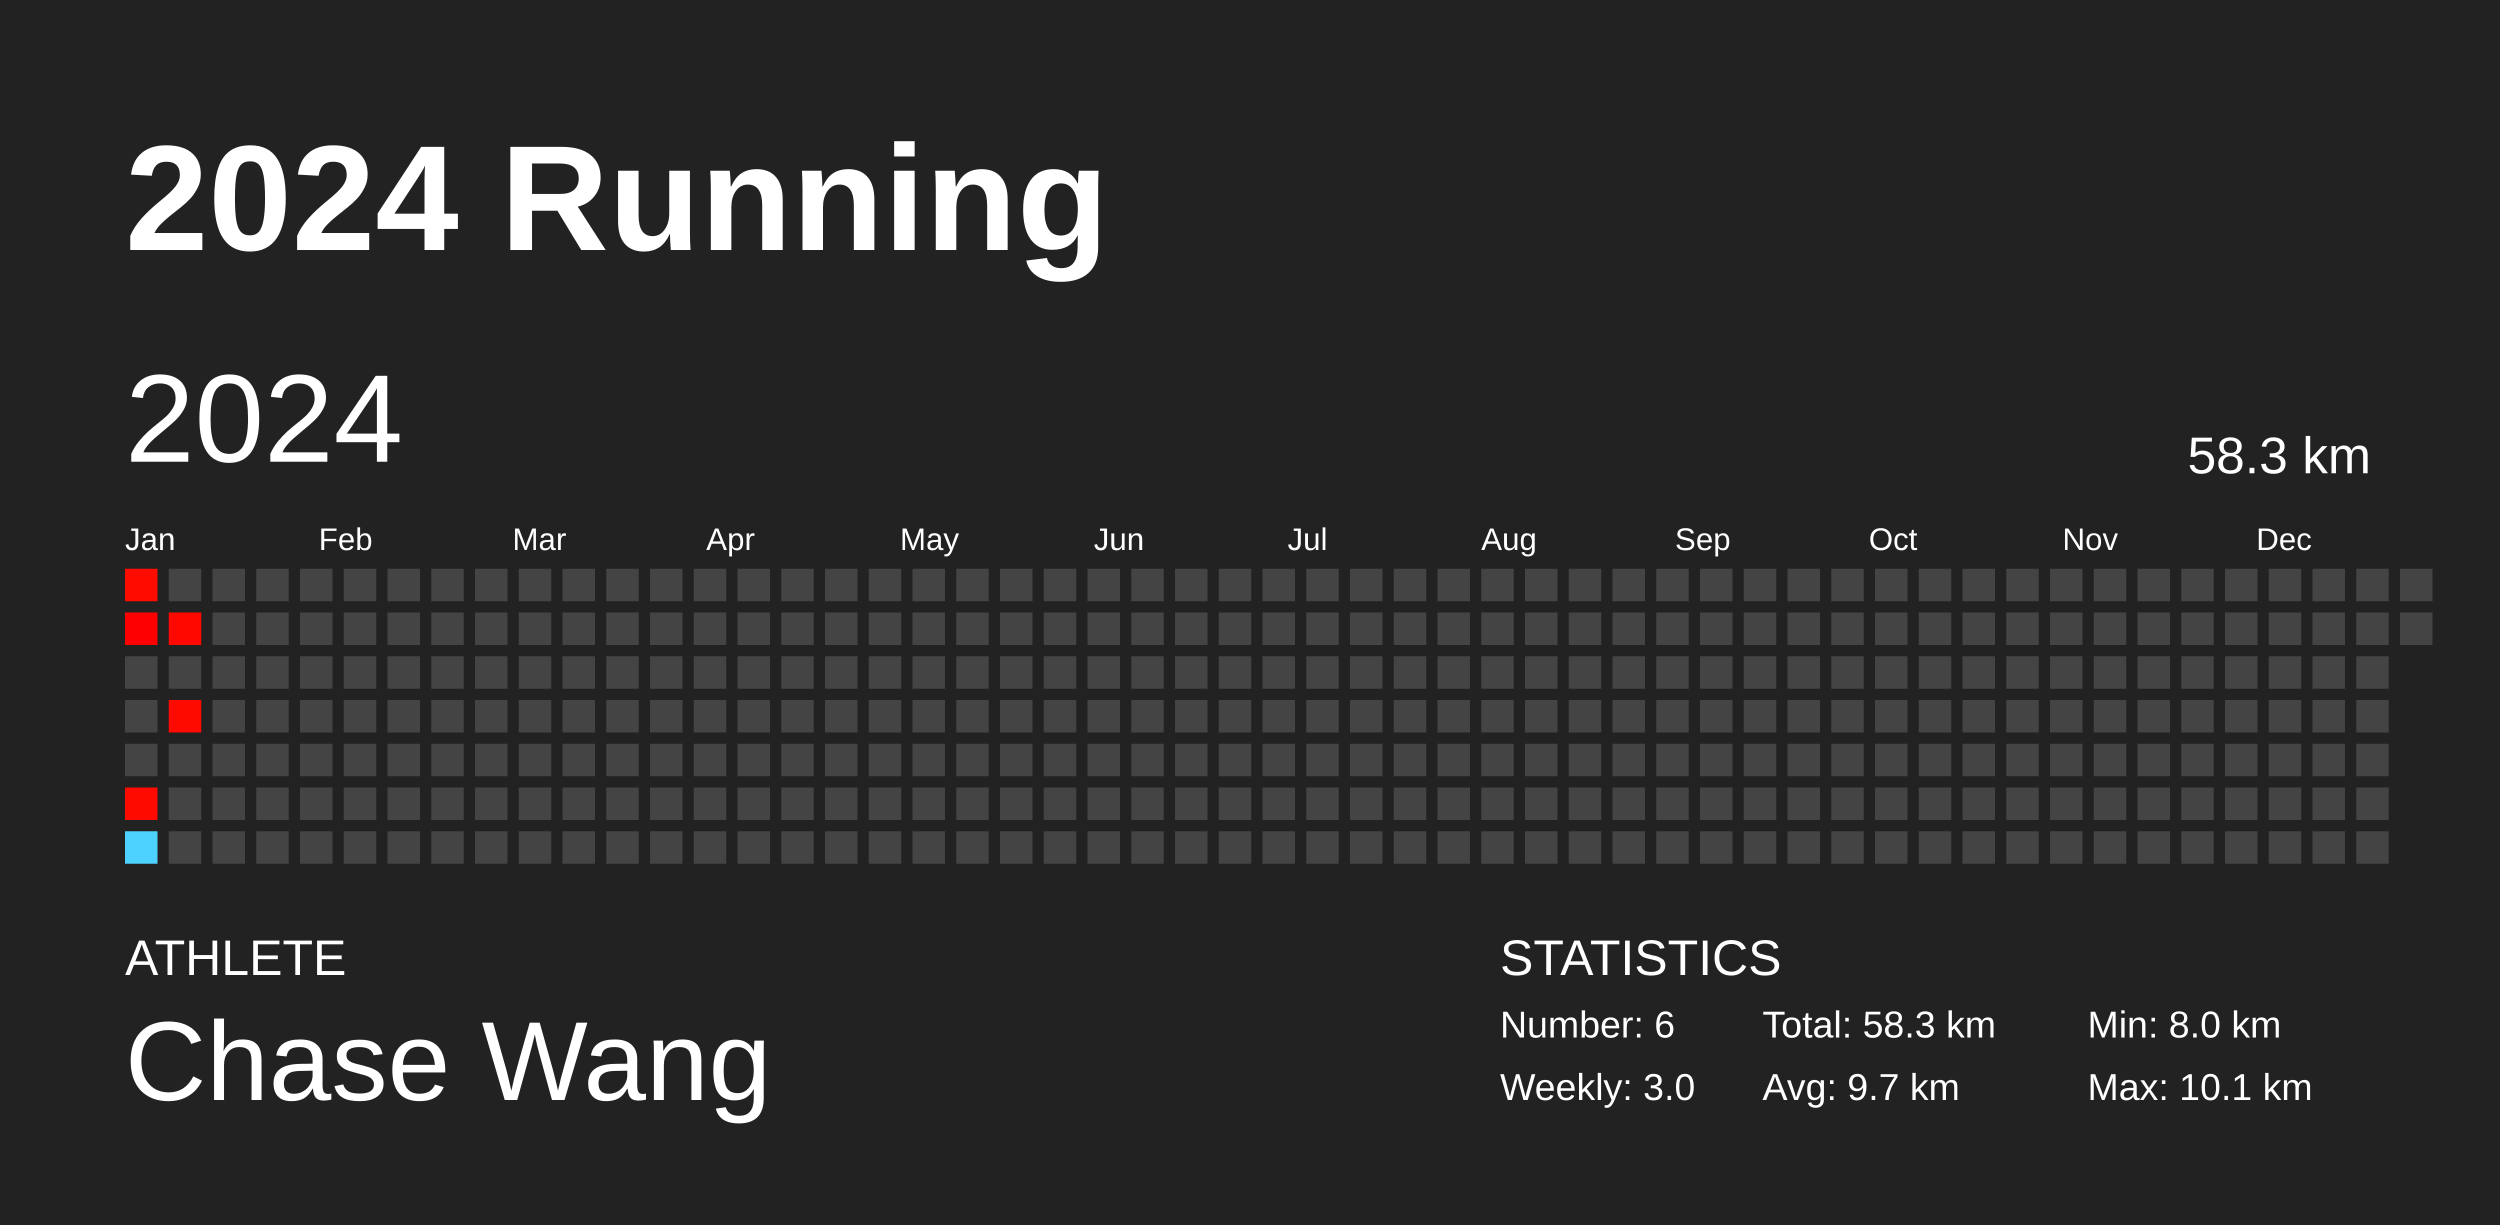
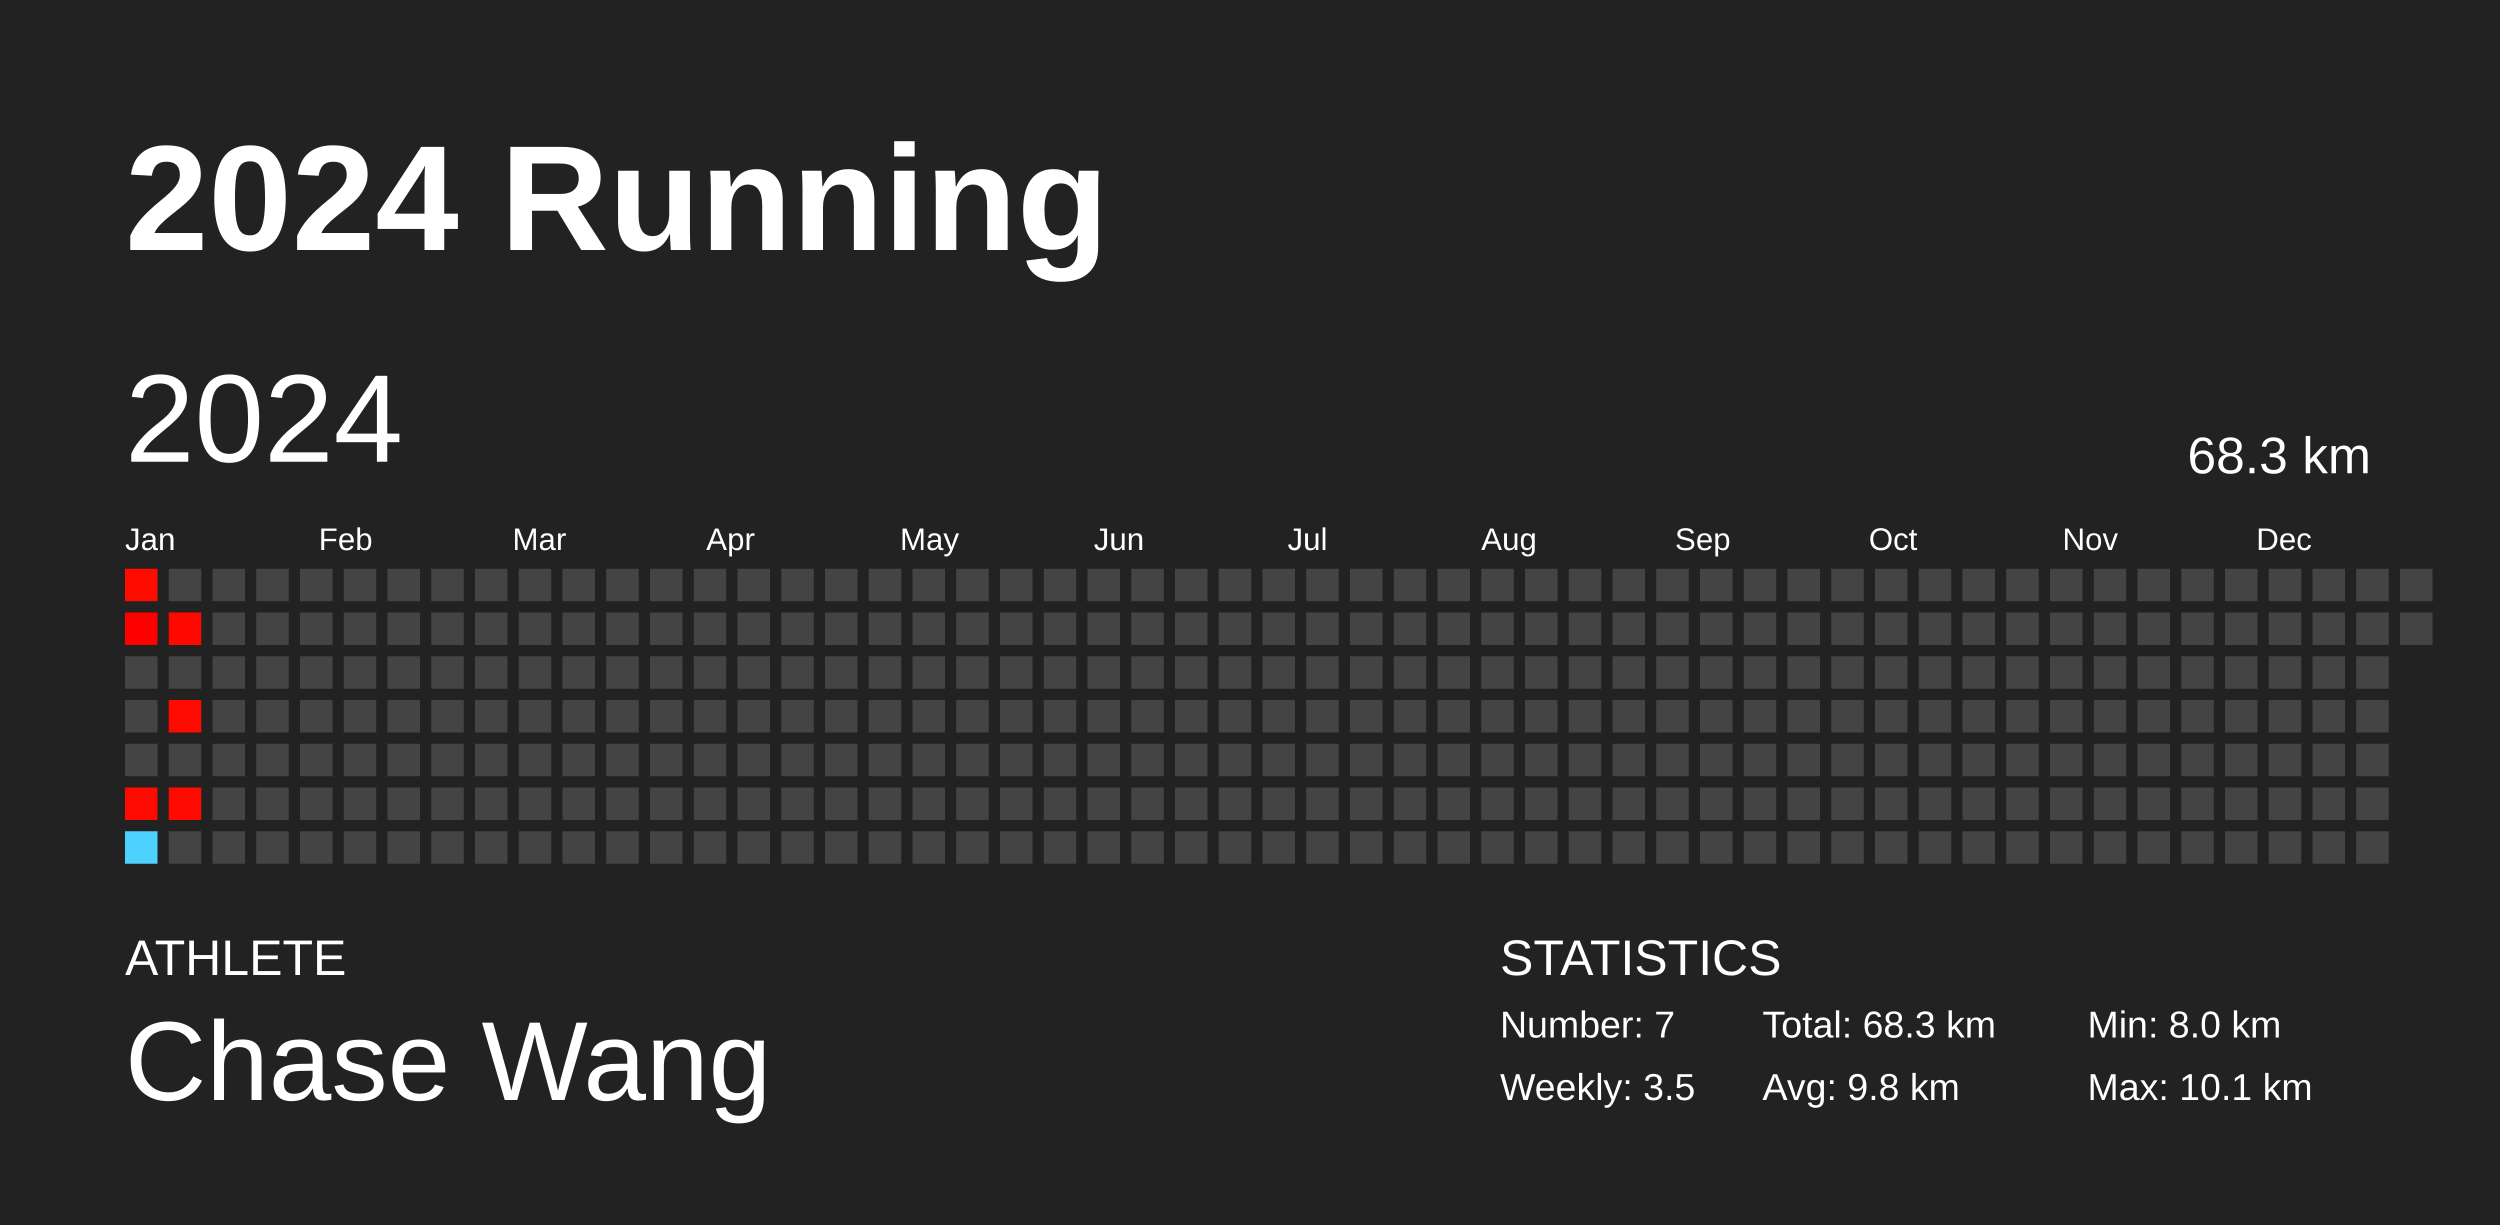
<svg xmlns="http://www.w3.org/2000/svg" baseProfile="full" height="98mm" version="1.1" viewBox="0,0,200,98" width="200mm">
  <defs />
  <rect fill="#222222" height="98" width="200" x="0" y="0" />
  <text fill="#FFFFFF" style="font-size:12px; font-family:Arial; font-weight:bold;" x="10" y="20">2024 Running</text>
  <text fill="#FFFFFF" style="font-size:4px; font-family:Arial" x="10" y="78">ATHLETE</text>
  <text fill="#FFFFFF" style="font-size:9px; font-family:Arial" x="10" y="88">Chase Wang</text>
  <text fill="#FFFFFF" style="font-size:4px; font-family:Arial" x="120" y="78">STATISTICS</text>
-   <text fill="#FFFFFF" style="font-size:3px; font-family:Arial" x="120" y="83">Number: 6</text>
-   <text fill="#FFFFFF" style="font-size:3px; font-family:Arial" x="120" y="88">Weekly: 3.0</text>
-   <text fill="#FFFFFF" style="font-size:3px; font-family:Arial" x="141" y="83">Total: 58.3 km</text>
-   <text fill="#FFFFFF" style="font-size:3px; font-family:Arial" x="141" y="88">Avg: 9.7 km</text>
+   <text fill="#FFFFFF" style="font-size:3px; font-family:Arial" x="120" y="83">Number: 7</text>
+   <text fill="#FFFFFF" style="font-size:3px; font-family:Arial" x="120" y="88">Weekly: 3.5</text>
+   <text fill="#FFFFFF" style="font-size:3px; font-family:Arial" x="141" y="83">Total: 68.3 km</text>
+   <text fill="#FFFFFF" style="font-size:3px; font-family:Arial" x="141" y="88">Avg: 9.8 km</text>
  <text fill="#FFFFFF" style="font-size:3px; font-family:Arial" x="167" y="83">Min: 8.0 km</text>
  <text fill="#FFFFFF" style="font-size:3px; font-family:Arial" x="167" y="88">Max: 10.1 km</text>
  <text dominant-baseline="hanging" fill="#FFFFFF" style="font-size:10.0px; font-family:Arial;" x="10" y="30">2024</text>
-   <text dominant-baseline="hanging" fill="#FFFFFF" style="font-size:4.125px; font-family:Arial;" x="175" y="35">58.3 km</text>
+   <text dominant-baseline="hanging" fill="#FFFFFF" style="font-size:4.125px; font-family:Arial;" x="175" y="35">68.3 km</text>
  <text fill="#FFFFFF" style="font-size:2.5px; font-family:Arial" x="10.0" y="44">Jan</text>
  <text fill="#FFFFFF" style="font-size:2.5px; font-family:Arial" x="25.5" y="44">Feb</text>
  <text fill="#FFFFFF" style="font-size:2.5px; font-family:Arial" x="41.0" y="44">Mar</text>
  <text fill="#FFFFFF" style="font-size:2.5px; font-family:Arial" x="56.5" y="44">Apr</text>
  <text fill="#FFFFFF" style="font-size:2.5px; font-family:Arial" x="72.0" y="44">May</text>
  <text fill="#FFFFFF" style="font-size:2.5px; font-family:Arial" x="87.5" y="44">Jun</text>
  <text fill="#FFFFFF" style="font-size:2.5px; font-family:Arial" x="103.0" y="44">Jul</text>
  <text fill="#FFFFFF" style="font-size:2.5px; font-family:Arial" x="118.5" y="44">Aug</text>
  <text fill="#FFFFFF" style="font-size:2.5px; font-family:Arial" x="134.0" y="44">Sep</text>
  <text fill="#FFFFFF" style="font-size:2.5px; font-family:Arial" x="149.5" y="44">Oct</text>
  <text fill="#FFFFFF" style="font-size:2.5px; font-family:Arial" x="165.0" y="44">Nov</text>
  <text fill="#FFFFFF" style="font-size:2.5px; font-family:Arial" x="180.5" y="44">Dec</text>
  <rect fill="#ff0c00" height="2.6" width="2.6" x="10.0" y="45.5" />
  <rect fill="#ff0000" height="2.6" width="2.6" x="10.0" y="49.0" />
  <rect fill="#444444" height="2.6" width="2.6" x="10.0" y="52.5" />
  <rect fill="#444444" height="2.6" width="2.6" x="10.0" y="56.0" />
  <rect fill="#444444" height="2.6" width="2.6" x="10.0" y="59.5" />
  <rect fill="#ff0a00" height="2.6" width="2.6" x="10.0" y="63.0" />
  <rect fill="#4dd2ff" height="2.6" width="2.6" x="10.0" y="66.5" />
  <rect fill="#444444" height="2.6" width="2.6" x="13.5" y="45.5" />
  <rect fill="#ff0800" height="2.6" width="2.6" x="13.5" y="49.0" />
  <rect fill="#444444" height="2.6" width="2.6" x="13.5" y="52.5" />
  <rect fill="#ff0a00" height="2.6" width="2.6" x="13.5" y="56.0" />
  <rect fill="#444444" height="2.6" width="2.6" x="13.5" y="59.5" />
-   <rect fill="#444444" height="2.6" width="2.6" x="13.5" y="63.0" />
+   <rect fill="#ff0900" height="2.6" width="2.6" x="13.5" y="63.0" />
  <rect fill="#444444" height="2.6" width="2.6" x="13.5" y="66.5" />
  <rect fill="#444444" height="2.6" width="2.6" x="17.0" y="45.5" />
  <rect fill="#444444" height="2.6" width="2.6" x="17.0" y="49.0" />
  <rect fill="#444444" height="2.6" width="2.6" x="17.0" y="52.5" />
  <rect fill="#444444" height="2.6" width="2.6" x="17.0" y="56.0" />
  <rect fill="#444444" height="2.6" width="2.6" x="17.0" y="59.5" />
  <rect fill="#444444" height="2.6" width="2.6" x="17.0" y="63.0" />
  <rect fill="#444444" height="2.6" width="2.6" x="17.0" y="66.5" />
  <rect fill="#444444" height="2.6" width="2.6" x="20.5" y="45.5" />
  <rect fill="#444444" height="2.6" width="2.6" x="20.5" y="49.0" />
  <rect fill="#444444" height="2.6" width="2.6" x="20.5" y="52.5" />
  <rect fill="#444444" height="2.6" width="2.6" x="20.5" y="56.0" />
  <rect fill="#444444" height="2.6" width="2.6" x="20.5" y="59.5" />
  <rect fill="#444444" height="2.6" width="2.6" x="20.5" y="63.0" />
  <rect fill="#444444" height="2.6" width="2.6" x="20.5" y="66.5" />
  <rect fill="#444444" height="2.6" width="2.6" x="24.0" y="45.5" />
  <rect fill="#444444" height="2.6" width="2.6" x="24.0" y="49.0" />
  <rect fill="#444444" height="2.6" width="2.6" x="24.0" y="52.5" />
  <rect fill="#444444" height="2.6" width="2.6" x="24.0" y="56.0" />
  <rect fill="#444444" height="2.6" width="2.6" x="24.0" y="59.5" />
  <rect fill="#444444" height="2.6" width="2.6" x="24.0" y="63.0" />
  <rect fill="#444444" height="2.6" width="2.6" x="24.0" y="66.5" />
  <rect fill="#444444" height="2.6" width="2.6" x="27.5" y="45.5" />
  <rect fill="#444444" height="2.6" width="2.6" x="27.5" y="49.0" />
  <rect fill="#444444" height="2.6" width="2.6" x="27.5" y="52.5" />
  <rect fill="#444444" height="2.6" width="2.6" x="27.5" y="56.0" />
  <rect fill="#444444" height="2.6" width="2.6" x="27.5" y="59.5" />
  <rect fill="#444444" height="2.6" width="2.6" x="27.5" y="63.0" />
  <rect fill="#444444" height="2.6" width="2.6" x="27.5" y="66.5" />
  <rect fill="#444444" height="2.6" width="2.6" x="31.0" y="45.5" />
  <rect fill="#444444" height="2.6" width="2.6" x="31.0" y="49.0" />
  <rect fill="#444444" height="2.6" width="2.6" x="31.0" y="52.5" />
  <rect fill="#444444" height="2.6" width="2.6" x="31.0" y="56.0" />
  <rect fill="#444444" height="2.6" width="2.6" x="31.0" y="59.5" />
  <rect fill="#444444" height="2.6" width="2.6" x="31.0" y="63.0" />
  <rect fill="#444444" height="2.6" width="2.6" x="31.0" y="66.5" />
  <rect fill="#444444" height="2.6" width="2.6" x="34.5" y="45.5" />
  <rect fill="#444444" height="2.6" width="2.6" x="34.5" y="49.0" />
  <rect fill="#444444" height="2.6" width="2.6" x="34.5" y="52.5" />
  <rect fill="#444444" height="2.6" width="2.6" x="34.5" y="56.0" />
  <rect fill="#444444" height="2.6" width="2.6" x="34.5" y="59.5" />
  <rect fill="#444444" height="2.6" width="2.6" x="34.5" y="63.0" />
  <rect fill="#444444" height="2.6" width="2.6" x="34.5" y="66.5" />
  <rect fill="#444444" height="2.6" width="2.6" x="38.0" y="45.5" />
  <rect fill="#444444" height="2.6" width="2.6" x="38.0" y="49.0" />
  <rect fill="#444444" height="2.6" width="2.6" x="38.0" y="52.5" />
  <rect fill="#444444" height="2.6" width="2.6" x="38.0" y="56.0" />
  <rect fill="#444444" height="2.6" width="2.6" x="38.0" y="59.5" />
  <rect fill="#444444" height="2.6" width="2.6" x="38.0" y="63.0" />
  <rect fill="#444444" height="2.6" width="2.6" x="38.0" y="66.5" />
  <rect fill="#444444" height="2.6" width="2.6" x="41.5" y="45.5" />
  <rect fill="#444444" height="2.6" width="2.6" x="41.5" y="49.0" />
  <rect fill="#444444" height="2.6" width="2.6" x="41.5" y="52.5" />
  <rect fill="#444444" height="2.6" width="2.6" x="41.5" y="56.0" />
  <rect fill="#444444" height="2.6" width="2.6" x="41.5" y="59.5" />
  <rect fill="#444444" height="2.6" width="2.6" x="41.5" y="63.0" />
  <rect fill="#444444" height="2.6" width="2.6" x="41.5" y="66.5" />
  <rect fill="#444444" height="2.6" width="2.6" x="45.0" y="45.5" />
  <rect fill="#444444" height="2.6" width="2.6" x="45.0" y="49.0" />
  <rect fill="#444444" height="2.6" width="2.6" x="45.0" y="52.5" />
  <rect fill="#444444" height="2.6" width="2.6" x="45.0" y="56.0" />
  <rect fill="#444444" height="2.6" width="2.6" x="45.0" y="59.5" />
  <rect fill="#444444" height="2.6" width="2.6" x="45.0" y="63.0" />
  <rect fill="#444444" height="2.6" width="2.6" x="45.0" y="66.5" />
  <rect fill="#444444" height="2.6" width="2.6" x="48.5" y="45.5" />
  <rect fill="#444444" height="2.6" width="2.6" x="48.5" y="49.0" />
  <rect fill="#444444" height="2.6" width="2.6" x="48.5" y="52.5" />
  <rect fill="#444444" height="2.6" width="2.6" x="48.5" y="56.0" />
  <rect fill="#444444" height="2.6" width="2.6" x="48.5" y="59.5" />
  <rect fill="#444444" height="2.6" width="2.6" x="48.5" y="63.0" />
  <rect fill="#444444" height="2.6" width="2.6" x="48.5" y="66.5" />
  <rect fill="#444444" height="2.6" width="2.6" x="52.0" y="45.5" />
  <rect fill="#444444" height="2.6" width="2.6" x="52.0" y="49.0" />
  <rect fill="#444444" height="2.6" width="2.6" x="52.0" y="52.5" />
  <rect fill="#444444" height="2.6" width="2.6" x="52.0" y="56.0" />
  <rect fill="#444444" height="2.6" width="2.6" x="52.0" y="59.5" />
  <rect fill="#444444" height="2.6" width="2.6" x="52.0" y="63.0" />
  <rect fill="#444444" height="2.6" width="2.6" x="52.0" y="66.5" />
  <rect fill="#444444" height="2.6" width="2.6" x="55.5" y="45.5" />
  <rect fill="#444444" height="2.6" width="2.6" x="55.5" y="49.0" />
  <rect fill="#444444" height="2.6" width="2.6" x="55.5" y="52.5" />
  <rect fill="#444444" height="2.6" width="2.6" x="55.5" y="56.0" />
  <rect fill="#444444" height="2.6" width="2.6" x="55.5" y="59.5" />
  <rect fill="#444444" height="2.6" width="2.6" x="55.5" y="63.0" />
  <rect fill="#444444" height="2.6" width="2.6" x="55.5" y="66.5" />
  <rect fill="#444444" height="2.6" width="2.6" x="59.0" y="45.5" />
  <rect fill="#444444" height="2.6" width="2.6" x="59.0" y="49.0" />
  <rect fill="#444444" height="2.6" width="2.6" x="59.0" y="52.5" />
  <rect fill="#444444" height="2.6" width="2.6" x="59.0" y="56.0" />
  <rect fill="#444444" height="2.6" width="2.6" x="59.0" y="59.5" />
  <rect fill="#444444" height="2.6" width="2.6" x="59.0" y="63.0" />
  <rect fill="#444444" height="2.6" width="2.6" x="59.0" y="66.5" />
  <rect fill="#444444" height="2.6" width="2.6" x="62.5" y="45.5" />
  <rect fill="#444444" height="2.6" width="2.6" x="62.5" y="49.0" />
  <rect fill="#444444" height="2.6" width="2.6" x="62.5" y="52.5" />
  <rect fill="#444444" height="2.6" width="2.6" x="62.5" y="56.0" />
  <rect fill="#444444" height="2.6" width="2.6" x="62.5" y="59.5" />
  <rect fill="#444444" height="2.6" width="2.6" x="62.5" y="63.0" />
  <rect fill="#444444" height="2.6" width="2.6" x="62.5" y="66.5" />
  <rect fill="#444444" height="2.6" width="2.6" x="66.0" y="45.5" />
  <rect fill="#444444" height="2.6" width="2.6" x="66.0" y="49.0" />
  <rect fill="#444444" height="2.6" width="2.6" x="66.0" y="52.5" />
  <rect fill="#444444" height="2.6" width="2.6" x="66.0" y="56.0" />
  <rect fill="#444444" height="2.6" width="2.6" x="66.0" y="59.5" />
  <rect fill="#444444" height="2.6" width="2.6" x="66.0" y="63.0" />
  <rect fill="#444444" height="2.6" width="2.6" x="66.0" y="66.5" />
  <rect fill="#444444" height="2.6" width="2.6" x="69.5" y="45.5" />
  <rect fill="#444444" height="2.6" width="2.6" x="69.5" y="49.0" />
  <rect fill="#444444" height="2.6" width="2.6" x="69.5" y="52.5" />
  <rect fill="#444444" height="2.6" width="2.6" x="69.5" y="56.0" />
  <rect fill="#444444" height="2.6" width="2.6" x="69.5" y="59.5" />
  <rect fill="#444444" height="2.6" width="2.6" x="69.5" y="63.0" />
  <rect fill="#444444" height="2.6" width="2.6" x="69.5" y="66.5" />
  <rect fill="#444444" height="2.6" width="2.6" x="73.0" y="45.5" />
  <rect fill="#444444" height="2.6" width="2.6" x="73.0" y="49.0" />
  <rect fill="#444444" height="2.6" width="2.6" x="73.0" y="52.5" />
  <rect fill="#444444" height="2.6" width="2.6" x="73.0" y="56.0" />
  <rect fill="#444444" height="2.6" width="2.6" x="73.0" y="59.5" />
  <rect fill="#444444" height="2.6" width="2.6" x="73.0" y="63.0" />
  <rect fill="#444444" height="2.6" width="2.6" x="73.0" y="66.5" />
  <rect fill="#444444" height="2.6" width="2.6" x="76.5" y="45.5" />
  <rect fill="#444444" height="2.6" width="2.6" x="76.5" y="49.0" />
  <rect fill="#444444" height="2.6" width="2.6" x="76.5" y="52.5" />
  <rect fill="#444444" height="2.6" width="2.6" x="76.5" y="56.0" />
  <rect fill="#444444" height="2.6" width="2.6" x="76.5" y="59.5" />
  <rect fill="#444444" height="2.6" width="2.6" x="76.5" y="63.0" />
  <rect fill="#444444" height="2.6" width="2.6" x="76.5" y="66.5" />
  <rect fill="#444444" height="2.6" width="2.6" x="80.0" y="45.5" />
  <rect fill="#444444" height="2.6" width="2.6" x="80.0" y="49.0" />
  <rect fill="#444444" height="2.6" width="2.6" x="80.0" y="52.5" />
  <rect fill="#444444" height="2.6" width="2.6" x="80.0" y="56.0" />
  <rect fill="#444444" height="2.6" width="2.6" x="80.0" y="59.5" />
  <rect fill="#444444" height="2.6" width="2.6" x="80.0" y="63.0" />
  <rect fill="#444444" height="2.6" width="2.6" x="80.0" y="66.5" />
  <rect fill="#444444" height="2.6" width="2.6" x="83.5" y="45.5" />
  <rect fill="#444444" height="2.6" width="2.6" x="83.5" y="49.0" />
  <rect fill="#444444" height="2.6" width="2.6" x="83.5" y="52.5" />
  <rect fill="#444444" height="2.6" width="2.6" x="83.5" y="56.0" />
  <rect fill="#444444" height="2.6" width="2.6" x="83.5" y="59.5" />
  <rect fill="#444444" height="2.6" width="2.6" x="83.5" y="63.0" />
  <rect fill="#444444" height="2.6" width="2.6" x="83.5" y="66.5" />
  <rect fill="#444444" height="2.6" width="2.6" x="87.0" y="45.5" />
  <rect fill="#444444" height="2.6" width="2.6" x="87.0" y="49.0" />
  <rect fill="#444444" height="2.6" width="2.6" x="87.0" y="52.5" />
  <rect fill="#444444" height="2.6" width="2.6" x="87.0" y="56.0" />
  <rect fill="#444444" height="2.6" width="2.6" x="87.0" y="59.5" />
  <rect fill="#444444" height="2.6" width="2.6" x="87.0" y="63.0" />
  <rect fill="#444444" height="2.6" width="2.6" x="87.0" y="66.5" />
  <rect fill="#444444" height="2.6" width="2.6" x="90.5" y="45.5" />
  <rect fill="#444444" height="2.6" width="2.6" x="90.5" y="49.0" />
  <rect fill="#444444" height="2.6" width="2.6" x="90.5" y="52.5" />
  <rect fill="#444444" height="2.6" width="2.6" x="90.5" y="56.0" />
  <rect fill="#444444" height="2.6" width="2.6" x="90.5" y="59.5" />
  <rect fill="#444444" height="2.6" width="2.6" x="90.5" y="63.0" />
  <rect fill="#444444" height="2.6" width="2.6" x="90.5" y="66.5" />
  <rect fill="#444444" height="2.6" width="2.6" x="94.0" y="45.5" />
  <rect fill="#444444" height="2.6" width="2.6" x="94.0" y="49.0" />
  <rect fill="#444444" height="2.6" width="2.6" x="94.0" y="52.5" />
  <rect fill="#444444" height="2.6" width="2.6" x="94.0" y="56.0" />
  <rect fill="#444444" height="2.6" width="2.6" x="94.0" y="59.5" />
  <rect fill="#444444" height="2.6" width="2.6" x="94.0" y="63.0" />
  <rect fill="#444444" height="2.6" width="2.6" x="94.0" y="66.5" />
  <rect fill="#444444" height="2.6" width="2.6" x="97.5" y="45.5" />
  <rect fill="#444444" height="2.6" width="2.6" x="97.5" y="49.0" />
  <rect fill="#444444" height="2.6" width="2.6" x="97.5" y="52.5" />
  <rect fill="#444444" height="2.6" width="2.6" x="97.5" y="56.0" />
  <rect fill="#444444" height="2.6" width="2.6" x="97.5" y="59.5" />
  <rect fill="#444444" height="2.6" width="2.6" x="97.5" y="63.0" />
  <rect fill="#444444" height="2.6" width="2.6" x="97.5" y="66.5" />
  <rect fill="#444444" height="2.6" width="2.6" x="101.0" y="45.5" />
  <rect fill="#444444" height="2.6" width="2.6" x="101.0" y="49.0" />
  <rect fill="#444444" height="2.6" width="2.6" x="101.0" y="52.5" />
  <rect fill="#444444" height="2.6" width="2.6" x="101.0" y="56.0" />
  <rect fill="#444444" height="2.6" width="2.6" x="101.0" y="59.5" />
  <rect fill="#444444" height="2.6" width="2.6" x="101.0" y="63.0" />
  <rect fill="#444444" height="2.6" width="2.6" x="101.0" y="66.5" />
  <rect fill="#444444" height="2.6" width="2.6" x="104.5" y="45.5" />
  <rect fill="#444444" height="2.6" width="2.6" x="104.5" y="49.0" />
  <rect fill="#444444" height="2.6" width="2.6" x="104.5" y="52.5" />
  <rect fill="#444444" height="2.6" width="2.6" x="104.5" y="56.0" />
  <rect fill="#444444" height="2.6" width="2.6" x="104.5" y="59.5" />
  <rect fill="#444444" height="2.6" width="2.6" x="104.5" y="63.0" />
  <rect fill="#444444" height="2.6" width="2.6" x="104.5" y="66.5" />
  <rect fill="#444444" height="2.6" width="2.6" x="108.0" y="45.5" />
  <rect fill="#444444" height="2.6" width="2.6" x="108.0" y="49.0" />
  <rect fill="#444444" height="2.6" width="2.6" x="108.0" y="52.5" />
  <rect fill="#444444" height="2.6" width="2.6" x="108.0" y="56.0" />
  <rect fill="#444444" height="2.6" width="2.6" x="108.0" y="59.5" />
  <rect fill="#444444" height="2.6" width="2.6" x="108.0" y="63.0" />
  <rect fill="#444444" height="2.6" width="2.6" x="108.0" y="66.5" />
  <rect fill="#444444" height="2.6" width="2.6" x="111.5" y="45.5" />
  <rect fill="#444444" height="2.6" width="2.6" x="111.5" y="49.0" />
  <rect fill="#444444" height="2.6" width="2.6" x="111.5" y="52.5" />
  <rect fill="#444444" height="2.6" width="2.6" x="111.5" y="56.0" />
  <rect fill="#444444" height="2.6" width="2.6" x="111.5" y="59.5" />
  <rect fill="#444444" height="2.6" width="2.6" x="111.5" y="63.0" />
  <rect fill="#444444" height="2.6" width="2.6" x="111.5" y="66.5" />
  <rect fill="#444444" height="2.6" width="2.6" x="115.0" y="45.5" />
  <rect fill="#444444" height="2.6" width="2.6" x="115.0" y="49.0" />
  <rect fill="#444444" height="2.6" width="2.6" x="115.0" y="52.5" />
  <rect fill="#444444" height="2.6" width="2.6" x="115.0" y="56.0" />
  <rect fill="#444444" height="2.6" width="2.6" x="115.0" y="59.5" />
  <rect fill="#444444" height="2.6" width="2.6" x="115.0" y="63.0" />
  <rect fill="#444444" height="2.6" width="2.6" x="115.0" y="66.5" />
  <rect fill="#444444" height="2.6" width="2.6" x="118.5" y="45.5" />
  <rect fill="#444444" height="2.6" width="2.6" x="118.5" y="49.0" />
  <rect fill="#444444" height="2.6" width="2.6" x="118.5" y="52.5" />
  <rect fill="#444444" height="2.6" width="2.6" x="118.5" y="56.0" />
  <rect fill="#444444" height="2.6" width="2.6" x="118.5" y="59.5" />
  <rect fill="#444444" height="2.6" width="2.6" x="118.5" y="63.0" />
  <rect fill="#444444" height="2.6" width="2.6" x="118.5" y="66.5" />
  <rect fill="#444444" height="2.6" width="2.6" x="122.0" y="45.5" />
  <rect fill="#444444" height="2.6" width="2.6" x="122.0" y="49.0" />
  <rect fill="#444444" height="2.6" width="2.6" x="122.0" y="52.5" />
  <rect fill="#444444" height="2.6" width="2.6" x="122.0" y="56.0" />
  <rect fill="#444444" height="2.6" width="2.6" x="122.0" y="59.5" />
  <rect fill="#444444" height="2.6" width="2.6" x="122.0" y="63.0" />
  <rect fill="#444444" height="2.6" width="2.6" x="122.0" y="66.5" />
  <rect fill="#444444" height="2.6" width="2.6" x="125.5" y="45.5" />
  <rect fill="#444444" height="2.6" width="2.6" x="125.5" y="49.0" />
  <rect fill="#444444" height="2.6" width="2.6" x="125.5" y="52.5" />
  <rect fill="#444444" height="2.6" width="2.6" x="125.5" y="56.0" />
  <rect fill="#444444" height="2.6" width="2.6" x="125.5" y="59.5" />
  <rect fill="#444444" height="2.6" width="2.6" x="125.5" y="63.0" />
  <rect fill="#444444" height="2.6" width="2.6" x="125.5" y="66.5" />
  <rect fill="#444444" height="2.6" width="2.6" x="129.0" y="45.5" />
  <rect fill="#444444" height="2.6" width="2.6" x="129.0" y="49.0" />
  <rect fill="#444444" height="2.6" width="2.6" x="129.0" y="52.5" />
  <rect fill="#444444" height="2.6" width="2.6" x="129.0" y="56.0" />
  <rect fill="#444444" height="2.6" width="2.6" x="129.0" y="59.5" />
  <rect fill="#444444" height="2.6" width="2.6" x="129.0" y="63.0" />
  <rect fill="#444444" height="2.6" width="2.6" x="129.0" y="66.5" />
  <rect fill="#444444" height="2.6" width="2.6" x="132.5" y="45.5" />
  <rect fill="#444444" height="2.6" width="2.6" x="132.5" y="49.0" />
  <rect fill="#444444" height="2.6" width="2.6" x="132.5" y="52.5" />
  <rect fill="#444444" height="2.6" width="2.6" x="132.5" y="56.0" />
  <rect fill="#444444" height="2.6" width="2.6" x="132.5" y="59.5" />
  <rect fill="#444444" height="2.6" width="2.6" x="132.5" y="63.0" />
  <rect fill="#444444" height="2.6" width="2.6" x="132.5" y="66.5" />
  <rect fill="#444444" height="2.6" width="2.6" x="136.0" y="45.5" />
  <rect fill="#444444" height="2.6" width="2.6" x="136.0" y="49.0" />
  <rect fill="#444444" height="2.6" width="2.6" x="136.0" y="52.5" />
  <rect fill="#444444" height="2.6" width="2.6" x="136.0" y="56.0" />
  <rect fill="#444444" height="2.6" width="2.6" x="136.0" y="59.5" />
  <rect fill="#444444" height="2.6" width="2.6" x="136.0" y="63.0" />
  <rect fill="#444444" height="2.6" width="2.6" x="136.0" y="66.5" />
  <rect fill="#444444" height="2.6" width="2.6" x="139.5" y="45.5" />
  <rect fill="#444444" height="2.6" width="2.6" x="139.5" y="49.0" />
  <rect fill="#444444" height="2.6" width="2.6" x="139.5" y="52.5" />
  <rect fill="#444444" height="2.6" width="2.6" x="139.5" y="56.0" />
  <rect fill="#444444" height="2.6" width="2.6" x="139.5" y="59.5" />
  <rect fill="#444444" height="2.6" width="2.6" x="139.5" y="63.0" />
  <rect fill="#444444" height="2.6" width="2.6" x="139.5" y="66.5" />
  <rect fill="#444444" height="2.6" width="2.6" x="143.0" y="45.5" />
  <rect fill="#444444" height="2.6" width="2.6" x="143.0" y="49.0" />
  <rect fill="#444444" height="2.6" width="2.6" x="143.0" y="52.5" />
  <rect fill="#444444" height="2.6" width="2.6" x="143.0" y="56.0" />
  <rect fill="#444444" height="2.6" width="2.6" x="143.0" y="59.5" />
  <rect fill="#444444" height="2.6" width="2.6" x="143.0" y="63.0" />
  <rect fill="#444444" height="2.6" width="2.6" x="143.0" y="66.5" />
  <rect fill="#444444" height="2.6" width="2.6" x="146.5" y="45.5" />
  <rect fill="#444444" height="2.6" width="2.6" x="146.5" y="49.0" />
  <rect fill="#444444" height="2.6" width="2.6" x="146.5" y="52.5" />
  <rect fill="#444444" height="2.6" width="2.6" x="146.5" y="56.0" />
  <rect fill="#444444" height="2.6" width="2.6" x="146.5" y="59.5" />
  <rect fill="#444444" height="2.6" width="2.6" x="146.5" y="63.0" />
  <rect fill="#444444" height="2.6" width="2.6" x="146.5" y="66.5" />
  <rect fill="#444444" height="2.6" width="2.6" x="150.0" y="45.5" />
  <rect fill="#444444" height="2.6" width="2.6" x="150.0" y="49.0" />
  <rect fill="#444444" height="2.6" width="2.6" x="150.0" y="52.5" />
  <rect fill="#444444" height="2.6" width="2.6" x="150.0" y="56.0" />
  <rect fill="#444444" height="2.6" width="2.6" x="150.0" y="59.5" />
  <rect fill="#444444" height="2.6" width="2.6" x="150.0" y="63.0" />
  <rect fill="#444444" height="2.6" width="2.6" x="150.0" y="66.5" />
  <rect fill="#444444" height="2.6" width="2.6" x="153.5" y="45.5" />
  <rect fill="#444444" height="2.6" width="2.6" x="153.5" y="49.0" />
  <rect fill="#444444" height="2.6" width="2.6" x="153.5" y="52.5" />
  <rect fill="#444444" height="2.6" width="2.6" x="153.5" y="56.0" />
  <rect fill="#444444" height="2.6" width="2.6" x="153.5" y="59.5" />
  <rect fill="#444444" height="2.6" width="2.6" x="153.5" y="63.0" />
  <rect fill="#444444" height="2.6" width="2.6" x="153.5" y="66.5" />
  <rect fill="#444444" height="2.6" width="2.6" x="157.0" y="45.5" />
  <rect fill="#444444" height="2.6" width="2.6" x="157.0" y="49.0" />
  <rect fill="#444444" height="2.6" width="2.6" x="157.0" y="52.5" />
  <rect fill="#444444" height="2.6" width="2.6" x="157.0" y="56.0" />
  <rect fill="#444444" height="2.6" width="2.6" x="157.0" y="59.5" />
  <rect fill="#444444" height="2.6" width="2.6" x="157.0" y="63.0" />
  <rect fill="#444444" height="2.6" width="2.6" x="157.0" y="66.5" />
  <rect fill="#444444" height="2.6" width="2.6" x="160.5" y="45.5" />
  <rect fill="#444444" height="2.6" width="2.6" x="160.5" y="49.0" />
  <rect fill="#444444" height="2.6" width="2.6" x="160.5" y="52.5" />
  <rect fill="#444444" height="2.6" width="2.6" x="160.5" y="56.0" />
  <rect fill="#444444" height="2.6" width="2.6" x="160.5" y="59.5" />
  <rect fill="#444444" height="2.6" width="2.6" x="160.5" y="63.0" />
  <rect fill="#444444" height="2.6" width="2.6" x="160.5" y="66.5" />
  <rect fill="#444444" height="2.6" width="2.6" x="164.0" y="45.5" />
  <rect fill="#444444" height="2.6" width="2.6" x="164.0" y="49.0" />
  <rect fill="#444444" height="2.6" width="2.6" x="164.0" y="52.5" />
  <rect fill="#444444" height="2.6" width="2.6" x="164.0" y="56.0" />
  <rect fill="#444444" height="2.6" width="2.6" x="164.0" y="59.5" />
  <rect fill="#444444" height="2.6" width="2.6" x="164.0" y="63.0" />
  <rect fill="#444444" height="2.6" width="2.6" x="164.0" y="66.5" />
  <rect fill="#444444" height="2.6" width="2.6" x="167.5" y="45.5" />
  <rect fill="#444444" height="2.6" width="2.6" x="167.5" y="49.0" />
  <rect fill="#444444" height="2.6" width="2.6" x="167.5" y="52.5" />
  <rect fill="#444444" height="2.6" width="2.6" x="167.5" y="56.0" />
  <rect fill="#444444" height="2.6" width="2.6" x="167.5" y="59.5" />
  <rect fill="#444444" height="2.6" width="2.6" x="167.5" y="63.0" />
  <rect fill="#444444" height="2.6" width="2.6" x="167.5" y="66.5" />
  <rect fill="#444444" height="2.6" width="2.6" x="171.0" y="45.5" />
  <rect fill="#444444" height="2.6" width="2.6" x="171.0" y="49.0" />
  <rect fill="#444444" height="2.6" width="2.6" x="171.0" y="52.5" />
  <rect fill="#444444" height="2.6" width="2.6" x="171.0" y="56.0" />
  <rect fill="#444444" height="2.6" width="2.6" x="171.0" y="59.5" />
  <rect fill="#444444" height="2.6" width="2.6" x="171.0" y="63.0" />
  <rect fill="#444444" height="2.6" width="2.6" x="171.0" y="66.5" />
  <rect fill="#444444" height="2.6" width="2.6" x="174.5" y="45.5" />
  <rect fill="#444444" height="2.6" width="2.6" x="174.5" y="49.0" />
  <rect fill="#444444" height="2.6" width="2.6" x="174.5" y="52.5" />
  <rect fill="#444444" height="2.6" width="2.6" x="174.5" y="56.0" />
  <rect fill="#444444" height="2.6" width="2.6" x="174.5" y="59.5" />
  <rect fill="#444444" height="2.6" width="2.6" x="174.5" y="63.0" />
  <rect fill="#444444" height="2.6" width="2.6" x="174.5" y="66.5" />
  <rect fill="#444444" height="2.6" width="2.6" x="178.0" y="45.5" />
  <rect fill="#444444" height="2.6" width="2.6" x="178.0" y="49.0" />
  <rect fill="#444444" height="2.6" width="2.6" x="178.0" y="52.5" />
  <rect fill="#444444" height="2.6" width="2.6" x="178.0" y="56.0" />
  <rect fill="#444444" height="2.6" width="2.6" x="178.0" y="59.5" />
  <rect fill="#444444" height="2.6" width="2.6" x="178.0" y="63.0" />
  <rect fill="#444444" height="2.6" width="2.6" x="178.0" y="66.5" />
  <rect fill="#444444" height="2.6" width="2.6" x="181.5" y="45.5" />
  <rect fill="#444444" height="2.6" width="2.6" x="181.5" y="49.0" />
  <rect fill="#444444" height="2.6" width="2.6" x="181.5" y="52.5" />
  <rect fill="#444444" height="2.6" width="2.6" x="181.5" y="56.0" />
  <rect fill="#444444" height="2.6" width="2.6" x="181.5" y="59.5" />
  <rect fill="#444444" height="2.6" width="2.6" x="181.5" y="63.0" />
  <rect fill="#444444" height="2.6" width="2.6" x="181.5" y="66.5" />
  <rect fill="#444444" height="2.6" width="2.6" x="185.0" y="45.5" />
  <rect fill="#444444" height="2.6" width="2.6" x="185.0" y="49.0" />
  <rect fill="#444444" height="2.6" width="2.6" x="185.0" y="52.5" />
  <rect fill="#444444" height="2.6" width="2.6" x="185.0" y="56.0" />
  <rect fill="#444444" height="2.6" width="2.6" x="185.0" y="59.5" />
  <rect fill="#444444" height="2.6" width="2.6" x="185.0" y="63.0" />
  <rect fill="#444444" height="2.6" width="2.6" x="185.0" y="66.5" />
  <rect fill="#444444" height="2.6" width="2.6" x="188.5" y="45.5" />
  <rect fill="#444444" height="2.6" width="2.6" x="188.5" y="49.0" />
  <rect fill="#444444" height="2.6" width="2.6" x="188.5" y="52.5" />
  <rect fill="#444444" height="2.6" width="2.6" x="188.5" y="56.0" />
  <rect fill="#444444" height="2.6" width="2.6" x="188.5" y="59.5" />
  <rect fill="#444444" height="2.6" width="2.6" x="188.5" y="63.0" />
  <rect fill="#444444" height="2.6" width="2.6" x="188.5" y="66.5" />
  <rect fill="#444444" height="2.6" width="2.6" x="192.0" y="45.5" />
  <rect fill="#444444" height="2.6" width="2.6" x="192.0" y="49.0" />
</svg>
